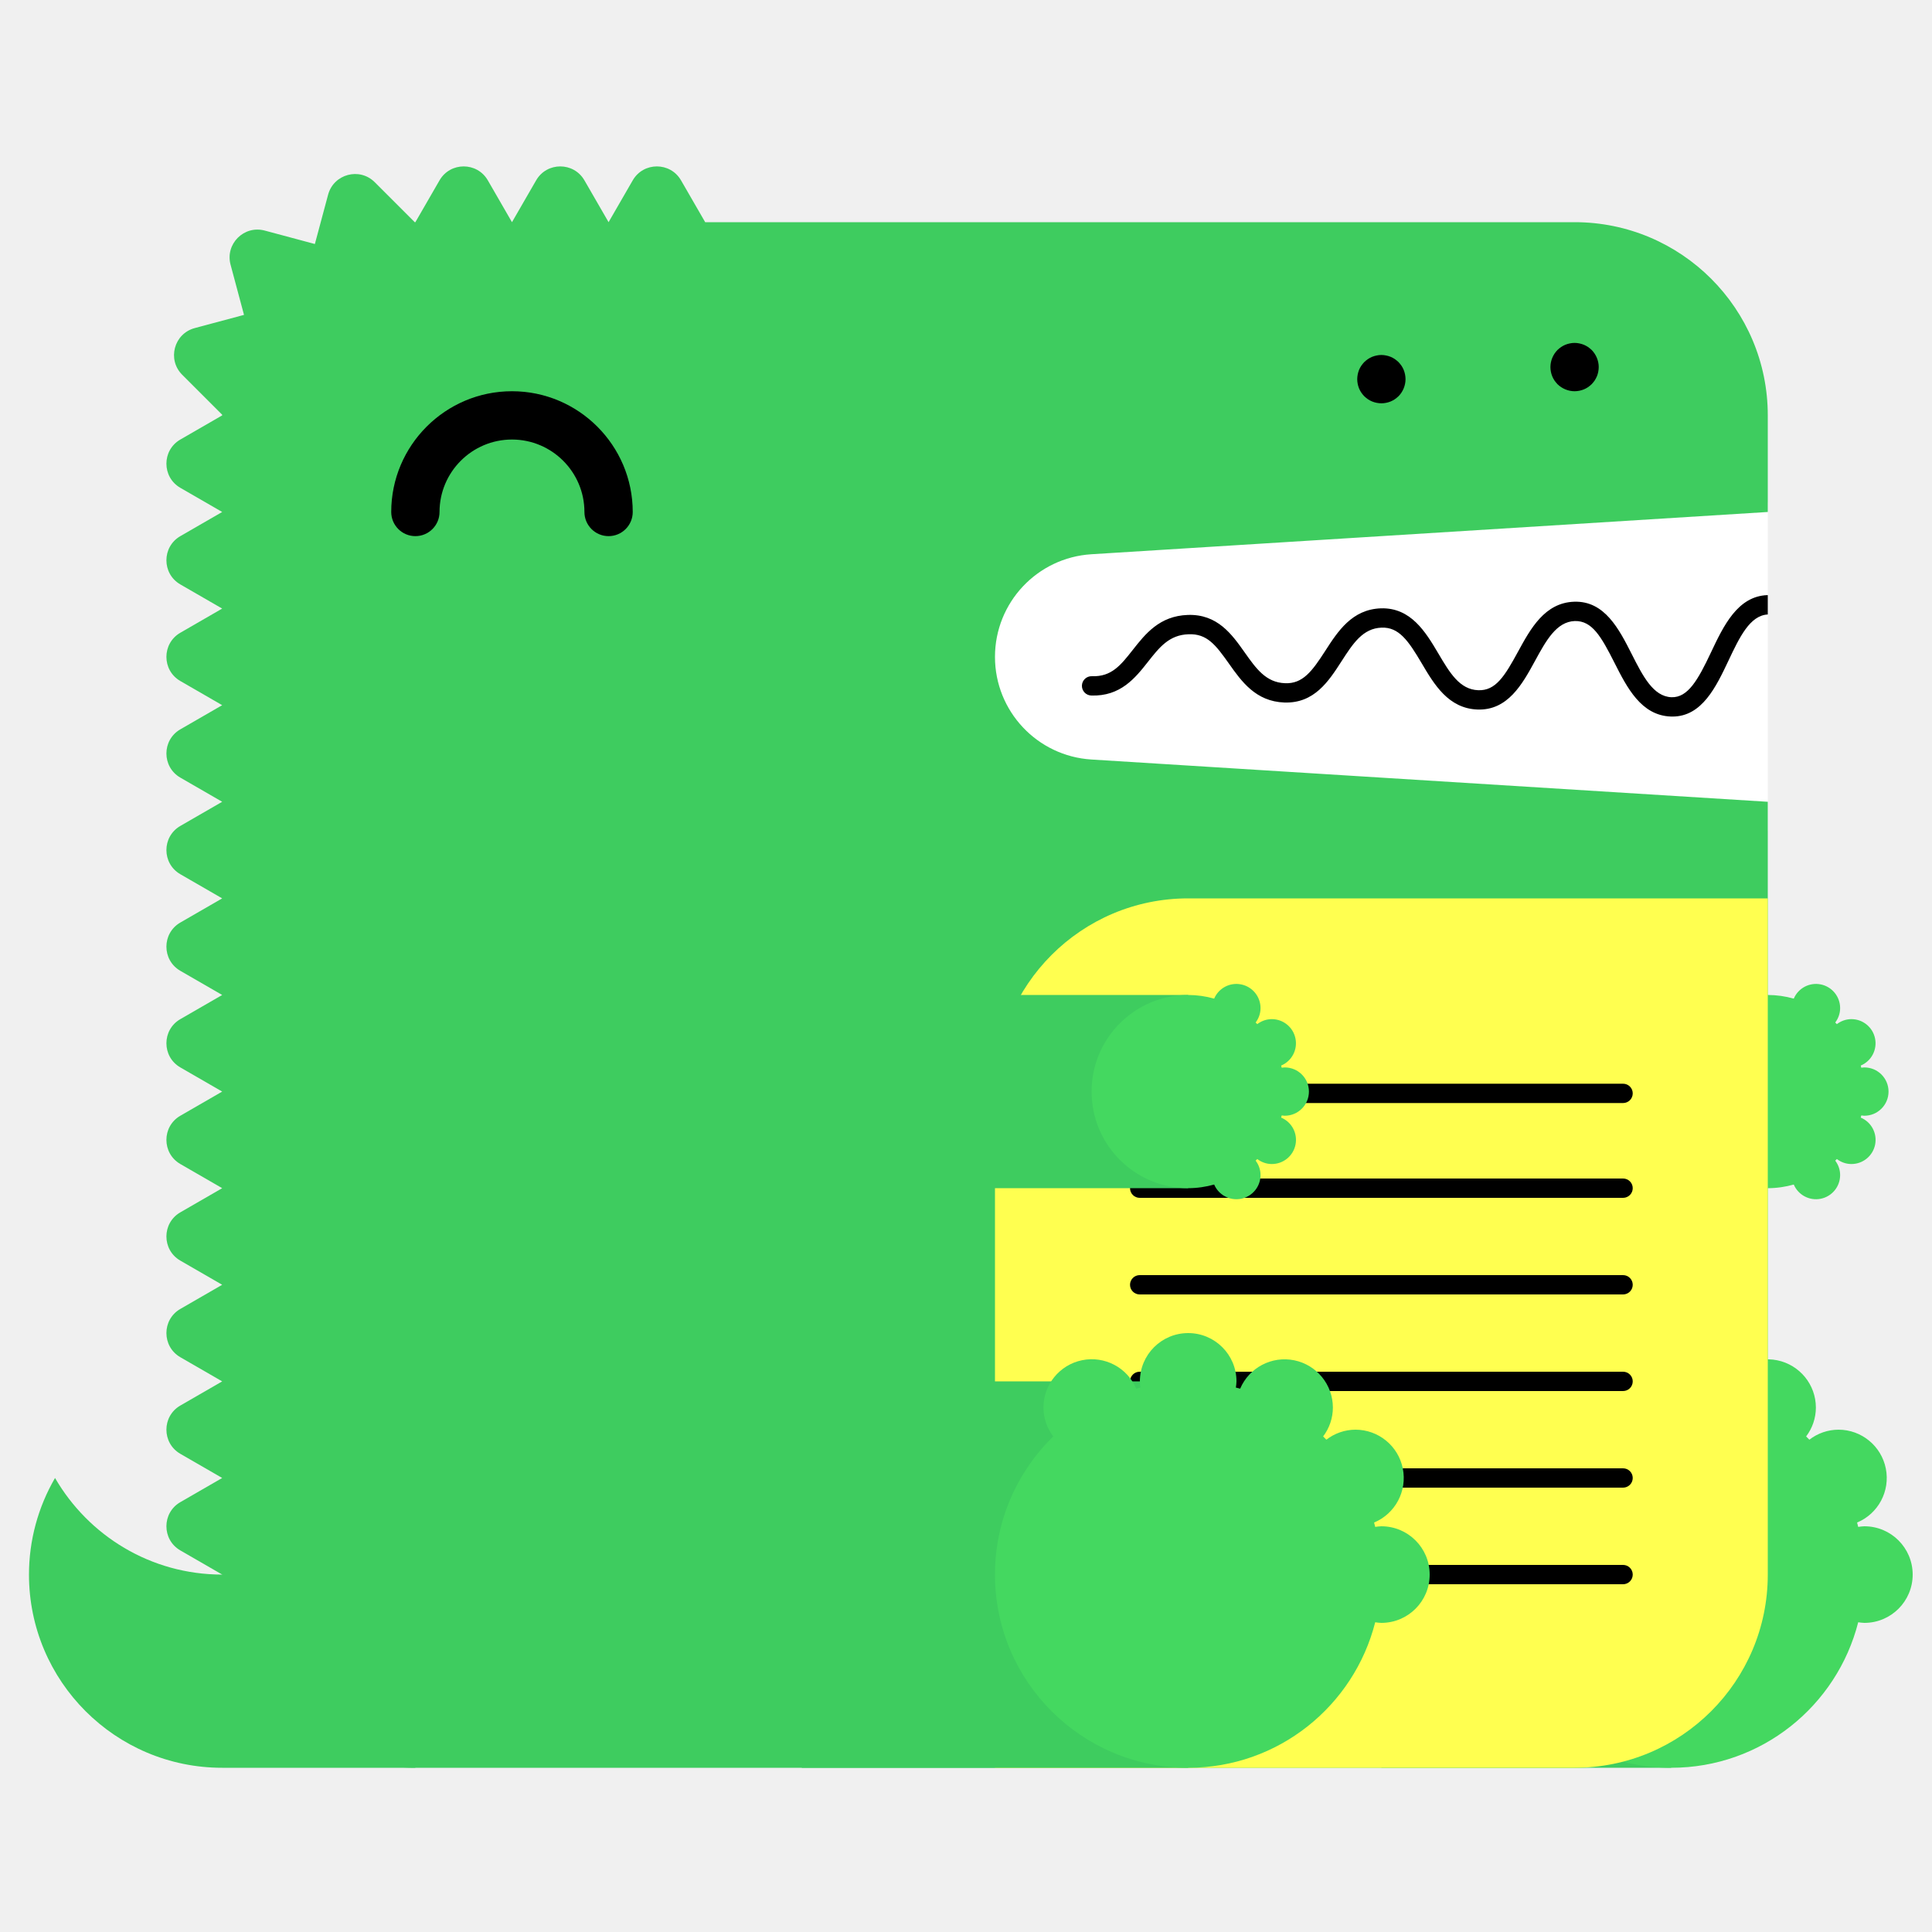
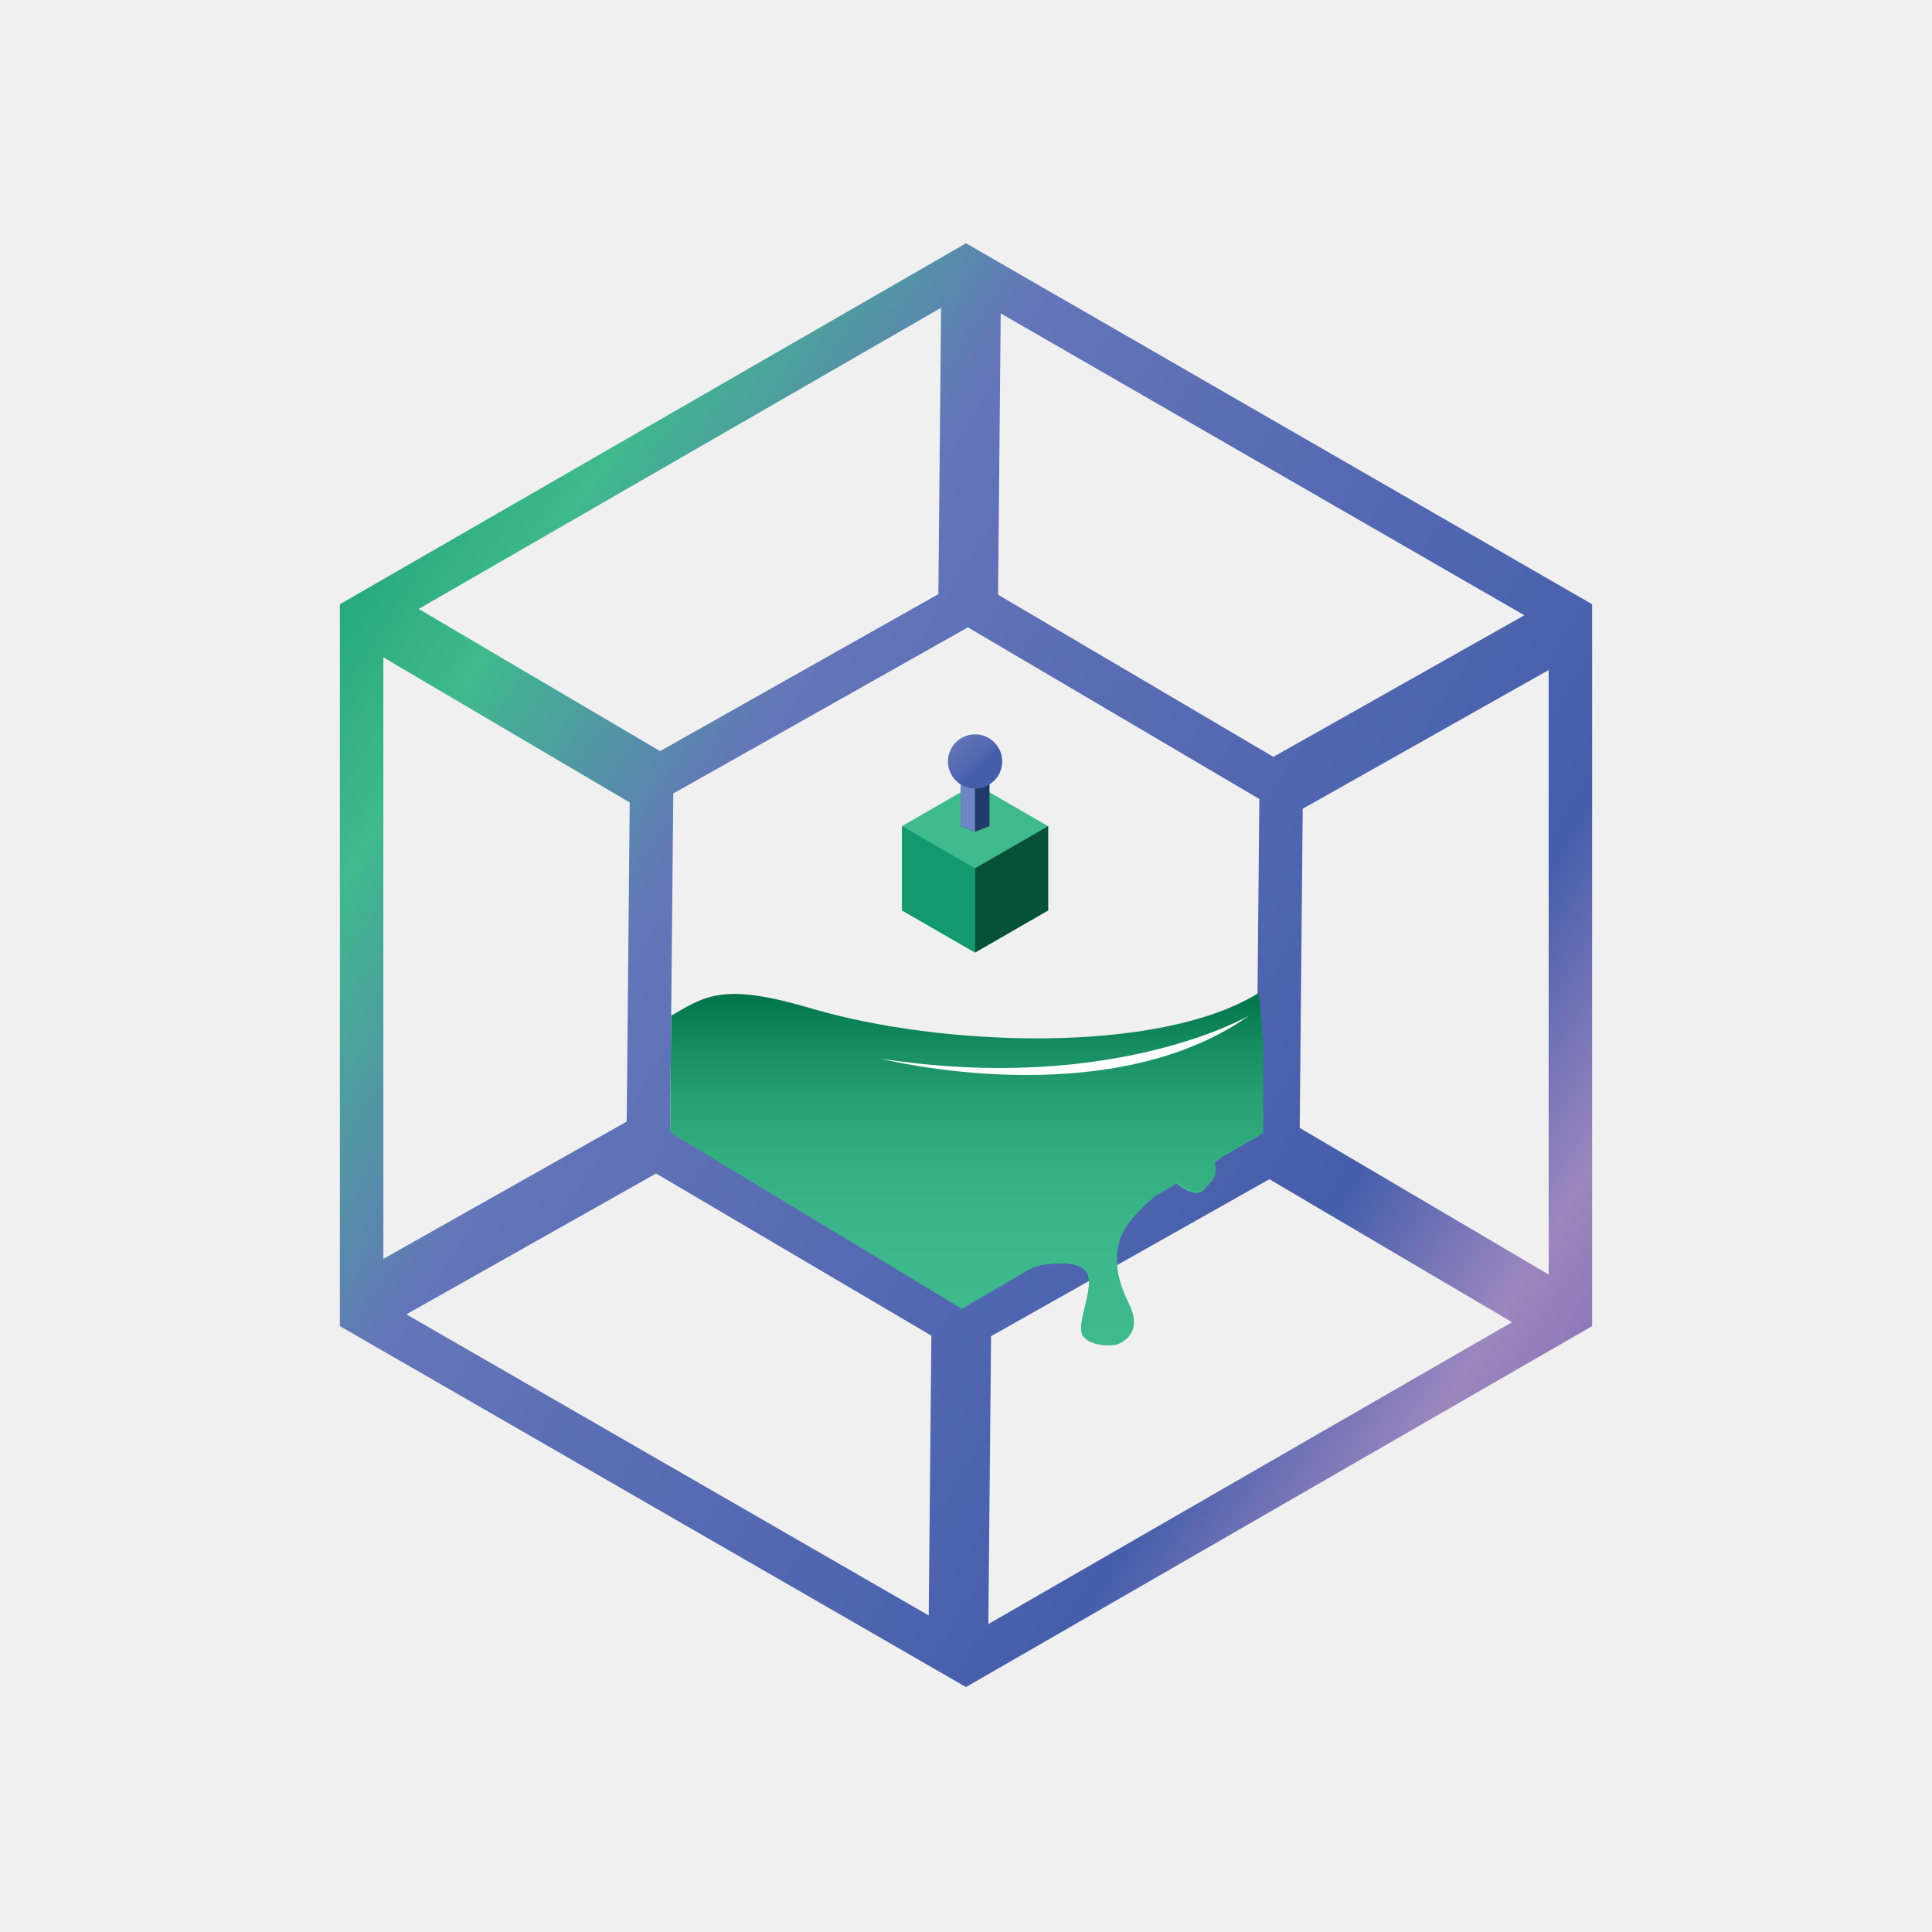
- <svg xmlns="http://www.w3.org/2000/svg" width="200" height="200" viewBox="0 0 200 200">
-   <g fill="none" fill-rule="evenodd">
-     <path fill="#FFF" d="M99 52h84v34H99z" />
-     <path d="M23 163c-7.398 0-13.843-4.027-17.303-10A19.886 19.886 0 0 0 3 163c0 11.046 8.954 20 20 20h20v-20H23z" fill="#3ECC5F" />
-     <path d="M112.98 57.376L183 53V43c0-11.046-8.954-20-20-20H73l-2.5-4.33c-1.112-1.925-3.889-1.925-5 0L63 23l-2.5-4.33c-1.111-1.925-3.889-1.925-5 0L53 23l-2.5-4.33c-1.111-1.925-3.889-1.925-5 0L43 23c-.022 0-.042.003-.065.003l-4.142-4.141c-1.57-1.571-4.252-.853-4.828 1.294l-1.369 5.104-5.192-1.392c-2.148-.575-4.111 1.389-3.535 3.536l1.39 5.193-5.102 1.367c-2.148.576-2.867 3.259-1.296 4.83l4.142 4.142c0 .021-.003.042-.003.064l-4.33 2.5c-1.925 1.111-1.925 3.889 0 5L23 53l-4.33 2.5c-1.925 1.111-1.925 3.889 0 5L23 63l-4.33 2.5c-1.925 1.111-1.925 3.889 0 5L23 73l-4.33 2.5c-1.925 1.111-1.925 3.889 0 5L23 83l-4.33 2.5c-1.925 1.111-1.925 3.889 0 5L23 93l-4.33 2.5c-1.925 1.111-1.925 3.889 0 5L23 103l-4.33 2.5c-1.925 1.111-1.925 3.889 0 5L23 113l-4.33 2.5c-1.925 1.111-1.925 3.889 0 5L23 123l-4.33 2.5c-1.925 1.111-1.925 3.889 0 5L23 133l-4.33 2.5c-1.925 1.111-1.925 3.889 0 5L23 143l-4.33 2.5c-1.925 1.111-1.925 3.889 0 5L23 153l-4.33 2.5c-1.925 1.111-1.925 3.889 0 5L23 163c0 11.046 8.954 20 20 20h120c11.046 0 20-8.954 20-20V83l-70.02-4.376A10.645 10.645 0 0 1 103 68c0-5.621 4.37-10.273 9.98-10.624" fill="#3ECC5F" />
-     <path fill="#3ECC5F" d="M143 183h30v-40h-30z" />
-     <path d="M193 158c-.219 0-.428.037-.639.064-.038-.15-.074-.301-.116-.451A5 5 0 0 0 190.32 148a4.96 4.96 0 0 0-3.016 1.036 26.531 26.531 0 0 0-.335-.336 4.955 4.955 0 0 0 1.011-2.987 5 5 0 0 0-9.599-1.959c-.148-.042-.297-.077-.445-.115.027-.211.064-.42.064-.639a5 5 0 0 0-5-5 5 5 0 0 0-5 5c0 .219.037.428.064.639-.148.038-.297.073-.445.115a4.998 4.998 0 0 0-9.599 1.959c0 1.125.384 2.151 1.011 2.987-3.717 3.632-6.031 8.693-6.031 14.3 0 11.046 8.954 20 20 20 9.339 0 17.16-6.41 19.361-15.064.211.027.42.064.639.064a5 5 0 0 0 5-5 5 5 0 0 0-5-5" fill="#44D860" />
-     <path fill="#3ECC5F" d="M153 123h30v-20h-30z" />
-     <path d="M193 115.5a2.5 2.5 0 1 0 0-5c-.109 0-.214.019-.319.032-.02-.075-.037-.15-.058-.225a2.501 2.501 0 0 0-.963-4.807c-.569 0-1.088.197-1.508.518a6.653 6.653 0 0 0-.168-.168c.314-.417.506-.931.506-1.494a2.5 2.5 0 0 0-4.8-.979A9.987 9.987 0 0 0 183 103c-5.522 0-10 4.478-10 10s4.478 10 10 10c.934 0 1.833-.138 2.69-.377a2.5 2.5 0 0 0 4.8-.979c0-.563-.192-1.077-.506-1.494.057-.055.113-.111.168-.168.42.321.939.518 1.508.518a2.5 2.5 0 0 0 .963-4.807c.021-.074.038-.15.058-.225.105.013.21.032.319.032" fill="#44D860" />
-     <path d="M63 55.5a2.5 2.5 0 0 1-2.5-2.5c0-4.136-3.364-7.5-7.5-7.5s-7.5 3.364-7.5 7.5a2.5 2.5 0 1 1-5 0c0-6.893 5.607-12.5 12.5-12.5S65.5 46.107 65.5 53a2.5 2.5 0 0 1-2.5 2.5" fill="#000" />
-     <path d="M103 183h60c11.046 0 20-8.954 20-20V93h-60c-11.046 0-20 8.954-20 20v70z" fill="#FFFF50" />
-     <path d="M168.02 124h-50.04a1 1 0 1 1 0-2h50.04a1 1 0 1 1 0 2m0 20h-50.04a1 1 0 1 1 0-2h50.04a1 1 0 1 1 0 2m0 20h-50.04a1 1 0 1 1 0-2h50.04a1 1 0 1 1 0 2m0-49.814h-50.04a1 1 0 1 1 0-2h50.04a1 1 0 1 1 0 2m0 19.814h-50.04a1 1 0 1 1 0-2h50.04a1 1 0 1 1 0 2m0 20h-50.04a1 1 0 1 1 0-2h50.04a1 1 0 1 1 0 2M183 61.611c-.012 0-.022-.006-.034-.005-3.09.105-4.552 3.196-5.842 5.923-1.346 2.85-2.387 4.703-4.093 4.647-1.889-.068-2.969-2.202-4.113-4.46-1.314-2.594-2.814-5.536-5.963-5.426-3.046.104-4.513 2.794-5.807 5.167-1.377 2.528-2.314 4.065-4.121 3.994-1.927-.07-2.951-1.805-4.136-3.813-1.321-2.236-2.848-4.75-5.936-4.664-2.994.103-4.465 2.385-5.763 4.4-1.373 2.13-2.335 3.428-4.165 3.351-1.973-.07-2.992-1.51-4.171-3.177-1.324-1.873-2.816-3.993-5.895-3.89-2.928.1-4.399 1.97-5.696 3.618-1.232 1.564-2.194 2.802-4.229 2.724a1 1 0 0 0-.072 2c3.017.101 4.545-1.8 5.872-3.487 1.177-1.496 2.193-2.787 4.193-2.855 1.926-.082 2.829 1.115 4.195 3.045 1.297 1.834 2.769 3.914 5.731 4.021 3.103.104 4.596-2.215 5.918-4.267 1.182-1.834 2.202-3.417 4.15-3.484 1.793-.067 2.769 1.35 4.145 3.681 1.297 2.197 2.766 4.686 5.787 4.796 3.125.108 4.634-2.62 5.949-5.035 1.139-2.088 2.214-4.06 4.119-4.126 1.793-.042 2.728 1.595 4.111 4.33 1.292 2.553 2.757 5.445 5.825 5.556l.169.003c3.064 0 4.518-3.075 5.805-5.794 1.139-2.41 2.217-4.68 4.067-4.773v-2z" fill="#000" />
-     <path fill="#3ECC5F" d="M83 183h40v-40H83z" />
-     <path d="M143 158c-.219 0-.428.037-.639.064-.038-.15-.074-.301-.116-.451A5 5 0 0 0 140.32 148a4.96 4.96 0 0 0-3.016 1.036 26.531 26.531 0 0 0-.335-.336 4.955 4.955 0 0 0 1.011-2.987 5 5 0 0 0-9.599-1.959c-.148-.042-.297-.077-.445-.115.027-.211.064-.42.064-.639a5 5 0 0 0-5-5 5 5 0 0 0-5 5c0 .219.037.428.064.639-.148.038-.297.073-.445.115a4.998 4.998 0 0 0-9.599 1.959c0 1.125.384 2.151 1.011 2.987-3.717 3.632-6.031 8.693-6.031 14.3 0 11.046 8.954 20 20 20 9.339 0 17.16-6.41 19.361-15.064.211.027.42.064.639.064a5 5 0 0 0 5-5 5 5 0 0 0-5-5" fill="#44D860" />
-     <path fill="#3ECC5F" d="M83 123h40v-20H83z" />
-     <path d="M133 115.5a2.5 2.5 0 1 0 0-5c-.109 0-.214.019-.319.032-.02-.075-.037-.15-.058-.225a2.501 2.501 0 0 0-.963-4.807c-.569 0-1.088.197-1.508.518a6.653 6.653 0 0 0-.168-.168c.314-.417.506-.931.506-1.494a2.5 2.5 0 0 0-4.8-.979A9.987 9.987 0 0 0 123 103c-5.522 0-10 4.478-10 10s4.478 10 10 10c.934 0 1.833-.138 2.69-.377a2.5 2.5 0 0 0 4.8-.979c0-.563-.192-1.077-.506-1.494.057-.055.113-.111.168-.168.42.321.939.518 1.508.518a2.5 2.5 0 0 0 .963-4.807c.021-.074.038-.15.058-.225.105.013.21.032.319.032" fill="#44D860" />
-     <path d="M143 41.75c-.16 0-.33-.02-.49-.05a2.52 2.52 0 0 1-.47-.14c-.15-.06-.29-.14-.431-.23-.13-.09-.259-.2-.38-.31-.109-.12-.219-.24-.309-.38s-.17-.28-.231-.43a2.619 2.619 0 0 1-.189-.96c0-.16.02-.33.05-.49.03-.16.08-.31.139-.47.061-.15.141-.29.231-.43.09-.13.2-.26.309-.38.121-.11.25-.22.38-.31.141-.09.281-.17.431-.23.149-.06.31-.11.47-.14.32-.07.65-.07.98 0 .159.03.32.08.47.14.149.06.29.14.43.23.13.09.259.2.38.31.11.12.22.25.31.38.09.14.17.28.23.43.06.16.11.31.14.47.029.16.05.33.05.49 0 .66-.271 1.31-.73 1.77-.121.11-.25.22-.38.31-.14.09-.281.17-.43.23a2.565 2.565 0 0 1-.96.19m20-1.25c-.66 0-1.3-.27-1.771-.73a3.802 3.802 0 0 1-.309-.38c-.09-.14-.17-.28-.231-.43a2.619 2.619 0 0 1-.189-.96c0-.66.27-1.3.729-1.77.121-.11.25-.22.38-.31.141-.09.281-.17.431-.23.149-.06.31-.11.47-.14.32-.07.66-.07.98 0 .159.03.32.08.47.14.149.06.29.14.43.23.13.09.259.2.38.31.459.47.73 1.11.73 1.77 0 .16-.021.33-.05.49-.03.16-.08.32-.14.47-.07.15-.14.29-.23.43-.09.13-.2.26-.31.38-.121.11-.25.22-.38.31-.14.09-.281.17-.43.23a2.565 2.565 0 0 1-.96.19" fill="#000" />
+ <svg xmlns="http://www.w3.org/2000/svg" width="1080" height="1080" viewBox="0 0 1080 1080" fill="none">
+   <g clip-path="url(#clip0_803_5248)">
+     <path d="M585.923 508.92V461.825L545.068 438.272L504.214 461.825V508.92L545.068 532.474L585.923 508.92Z" fill="#3EBA8D" />
+     <path d="M504.214 461.825L545.068 485.378V532.474L504.214 508.92V461.825Z" fill="#139970" />
+     <path d="M545.068 485.378L585.923 461.825V508.92L545.068 532.474V485.378Z" fill="#075138" />
+     <path d="M540.006 164.012L865.715 351.775V727.3L540.006 915.062L214.296 727.3V351.775L540.006 164.012ZM540.006 136L190 337.769V741.306L540.006 943.075L890.011 741.306V337.769L540.006 136ZM887.844 742.553L887.9 736.074L709.846 631.189L529.847 732.708L527.935 936.11L539.994 943.064L561.439 930.702L552.33 925.338L554.011 746.935L709.581 659.19L863.471 749.838L863.405 756.625L887.833 742.542L887.844 742.553ZM540.006 136L517.832 148.781L526.233 153.726L524.552 332.129L368.982 419.873L215.081 329.226L215.136 323.277L190.718 337.36L190.663 343L368.717 447.885L548.716 346.367L550.639 142.137L540.017 136.011L540.006 136ZM867.484 324.778L867.384 335.34L711.814 423.085L557.924 332.438L559.604 154.035L565.518 150.701L541.089 136.629L535.44 139.819L533.495 346.223L711.548 451.108L890.011 350.45V337.78L867.484 324.789V324.778ZM890.011 715.755L880.438 721.152L726.548 630.505L728.229 452.102L883.799 364.357L890.011 368.021V339.855L884.064 336.345L704.065 437.864L702.12 644.268L878.294 748.05L890 741.295V715.744L890.011 715.755ZM190 727.819V741.306L211.091 753.469L211.179 743.734L366.749 655.989L520.639 746.637L518.959 925.04L513.775 927.965L538.204 942.048L543.123 939.267L545.068 732.863L367.015 627.977L190 727.819ZM190 362.514L198.124 357.933L352.015 448.581L350.334 626.984L194.775 714.718L190 711.903V740.07L194.51 742.73L374.509 641.211L376.454 434.807L200.976 331.433L190 337.769V362.503V362.514Z" fill="url(#paint0_linear_803_5248)" />
+     <path d="M706.209 633.253V584.171L703.711 555.044C647.194 589.933 525.238 584.9 454.14 563.885C404.984 549.36 395.113 556.126 375.205 567.77L374.586 633.076L537.695 731.649L576.361 709.067C579.357 707.886 581.811 707.047 583.005 706.937C587.658 706.495 605.079 703.659 608.163 712.908C611.247 722.146 600.967 741.107 605.587 747.023C610.219 752.95 622.245 752.409 624.887 751.317C627.363 750.279 639.522 745.246 630.779 728.05C622.035 710.855 622.555 695.458 630.259 684.675C634.228 679.123 640.771 672.777 646.486 668.119L657.584 661.64C659.762 663.285 668.361 670.249 673.446 664.665C678.586 659.014 680.642 657.479 679.106 649.776L684.213 646.1L706.198 633.264L706.209 633.253Z" fill="url(#paint1_linear_803_5248)" />
+     <path d="M685.252 645.317L680.145 648.992V649.014L684.224 646.078L706.21 633.242V633.076L685.252 645.317Z" fill="#3EBA8D" />
+     <path d="M625.915 750.555C623.273 751.659 611.236 752.188 606.615 746.262C601.984 740.335 612.275 721.384 609.191 712.146C606.107 702.908 588.697 705.733 584.033 706.175C582.839 706.285 580.385 707.124 577.389 708.305L576.361 709.078C579.357 707.897 581.811 707.058 583.005 706.948C587.658 706.506 605.079 703.67 608.163 712.919C611.247 722.157 600.967 741.118 605.587 747.034C610.219 752.961 622.245 752.42 624.887 751.328C625.694 750.985 627.551 750.213 629.353 748.734C627.905 749.727 626.567 750.279 625.915 750.555Z" fill="#3EBA8D" />
+     <path d="M658.623 660.868L647.525 667.347C647.304 667.523 647.083 667.722 646.862 667.909L657.606 661.64C659.718 663.23 667.831 669.775 672.96 665.117C667.831 668.174 660.602 662.358 658.634 660.868H658.623Z" fill="#3EBA8D" />
+     <path d="M698.218 567.77C698.218 567.77 622.654 611.819 492.309 591.798C492.309 591.798 618.797 623.883 698.218 567.77Z" fill="white" />
+     <path d="M536.999 461.825V430.701H553.148V461.759L545.068 464.982L536.999 461.825Z" fill="#203B68" />
+     <path d="M536.999 425.458C539.475 427.224 542.515 428.262 545.787 428.262C548.462 428.262 550.971 427.566 553.148 426.352V416.827H536.999V425.458Z" fill="#0C1E39" />
+     <path d="M536.999 430.701V461.825L545.068 464.982V430.701H536.999Z" fill="#6E87C4" />
+     <path d="M536.999 425.458C539.298 427.092 542.073 428.107 545.079 428.251V416.838H536.999V425.469V425.458Z" fill="#5875B3" />
+     <path d="M545.068 440.8C553.444 440.8 560.234 434.02 560.234 425.657C560.234 417.294 553.444 410.514 545.068 410.514C536.692 410.514 529.902 417.294 529.902 425.657C529.902 434.02 536.692 440.8 545.068 440.8Z" fill="url(#paint2_linear_803_5248)" />
  </g>
+   <defs>
+     <linearGradient id="paint0_linear_803_5248" x1="968.194" y1="804.306" x2="133.331" y2="286.521" gradientUnits="userSpaceOnUse">
+       <stop stop-color="#795CA7" />
+       <stop offset="0.15" stop-color="#9B86BF" />
+       <stop offset="0.26" stop-color="#455EAB" />
+       <stop offset="0.68" stop-color="#6475B9" />
+       <stop offset="0.84" stop-color="#3EBA8D" />
+       <stop offset="1" stop-color="#139970" />
+     </linearGradient>
+     <linearGradient id="paint1_linear_803_5248" x1="540.392" y1="752.012" x2="540.392" y2="555.044" gradientUnits="userSpaceOnUse">
+       <stop stop-color="#3EBA8D" />
+       <stop offset="0.31" stop-color="#3BB78A" />
+       <stop offset="0.53" stop-color="#33AE81" />
+       <stop offset="0.71" stop-color="#269F73" />
+       <stop offset="0.87" stop-color="#13895E" />
+       <stop offset="1" stop-color="#007349" />
+     </linearGradient>
+     <linearGradient id="paint2_linear_803_5248" x1="533.959" y1="413.119" x2="547.731" y2="428.702" gradientUnits="userSpaceOnUse">
+       <stop stop-color="#6475B9" />
+       <stop offset="0.66" stop-color="#5469B1" />
+       <stop offset="0.84" stop-color="#5066AF" />
+       <stop offset="0.98" stop-color="#475FAB" />
+       <stop offset="1" stop-color="#455EAB" />
+     </linearGradient>
+     <clipPath id="clip0_803_5248">
+       <rect width="700" height="807.075" fill="white" transform="translate(190 136)" />
+     </clipPath>
+   </defs>
</svg>
